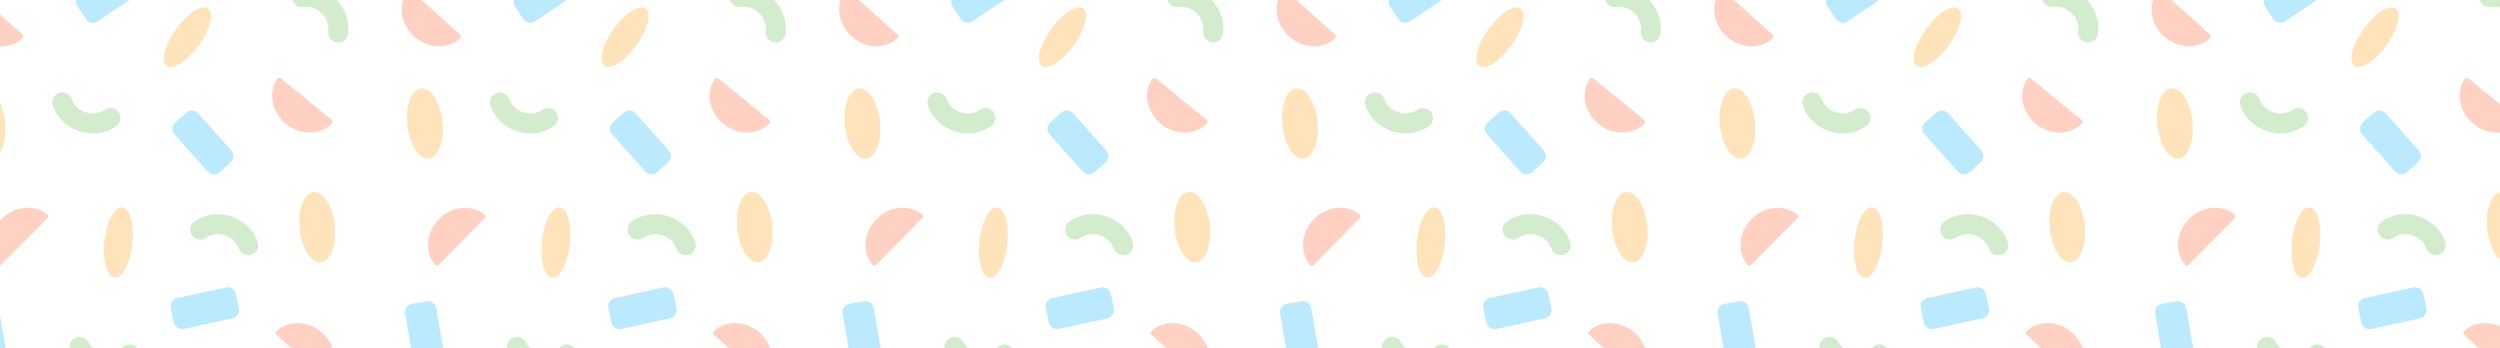
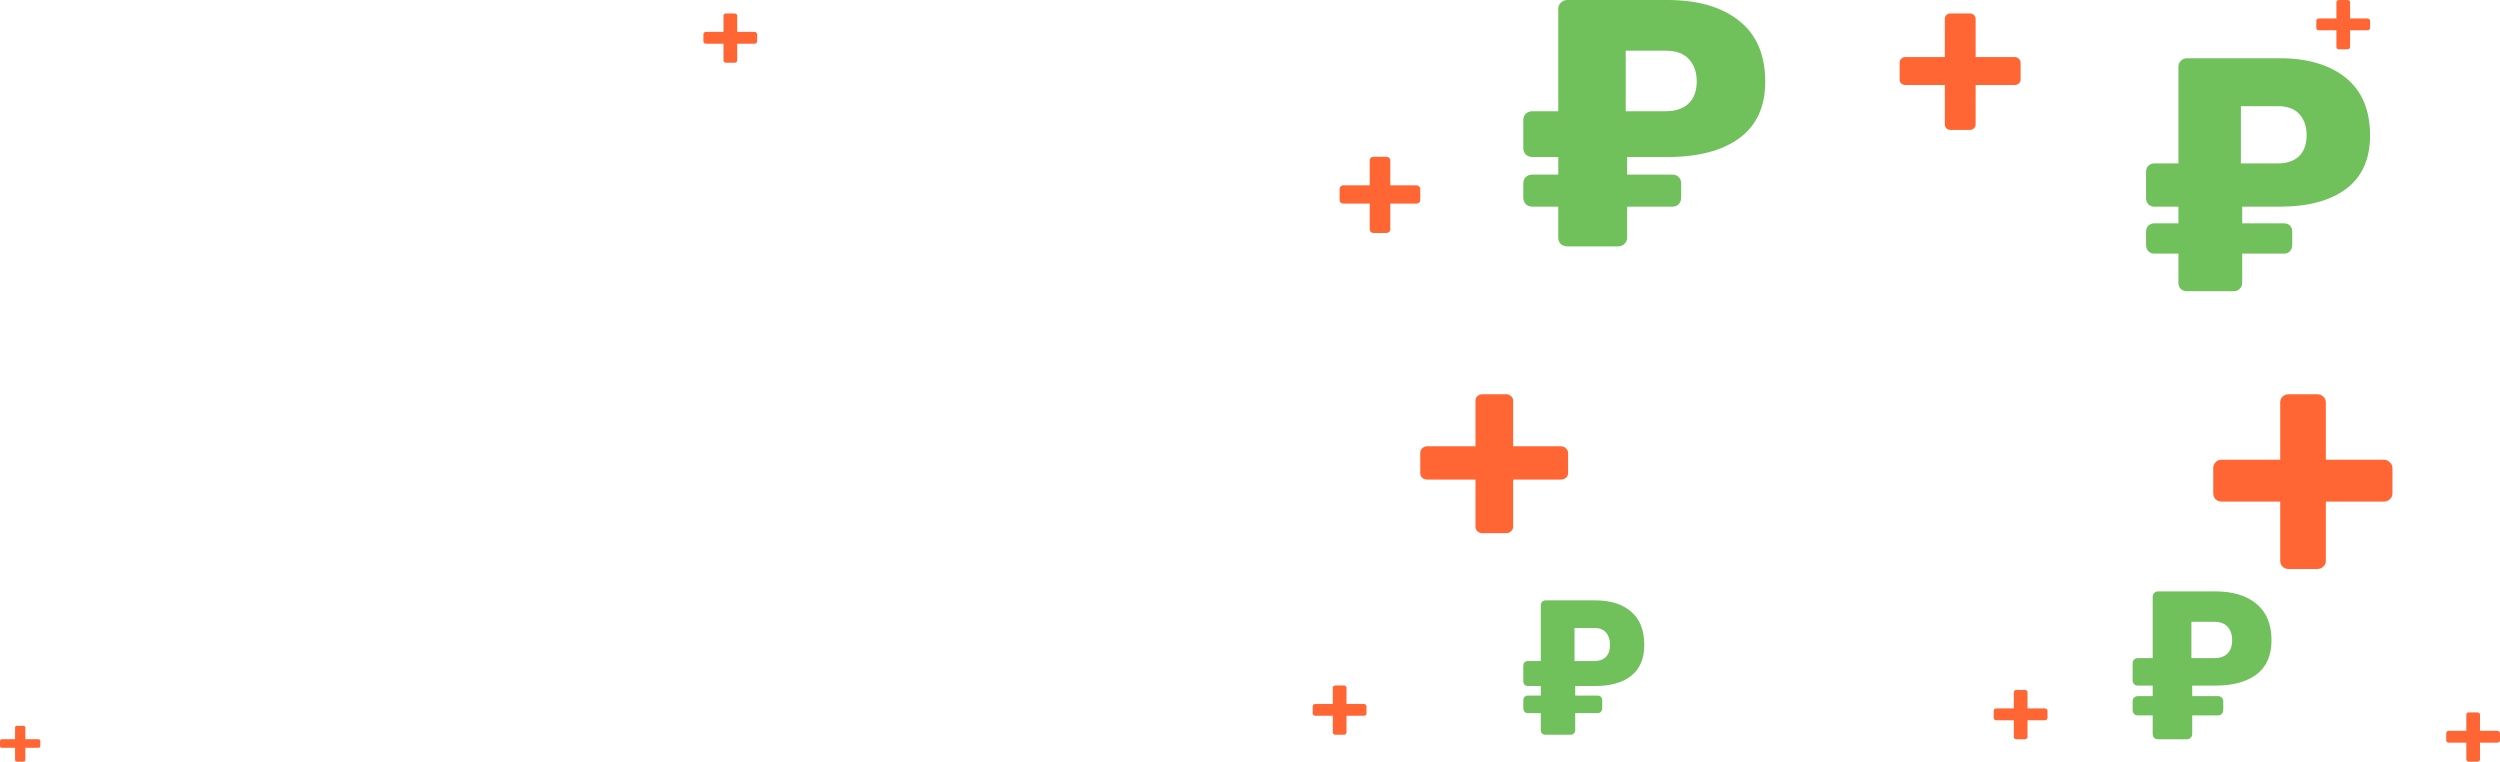
- <svg xmlns="http://www.w3.org/2000/svg" width="1440" height="200" viewBox="0 0 1440 200" fill="none">
-   <g style="mix-blend-mode:multiply" opacity="0.3">
-     <path d="M13.039 19.993L-15.196 -5.324C-15.788 -5.854 -16.723 -5.783 -17.202 -5.14C-22.921 2.485 -21.369 13.914 -13.392 21.067C-5.415 28.219 6.113 28.523 13.073 22.007C13.659 21.458 13.63 20.523 13.039 19.993Z" fill="#FF6633" />
-     <path d="M159.221 192.796L187.456 218.113C188.047 218.643 188.983 218.572 189.462 217.928C195.18 210.304 193.629 198.875 185.651 191.722C177.674 184.569 166.147 184.266 159.186 190.782C158.601 191.33 158.629 192.265 159.221 192.796Z" fill="#FF6633" />
-     <path d="M191.079 69.112L161.715 45.114C161.1 44.611 160.169 44.725 159.719 45.39C154.356 53.268 156.429 64.614 164.725 71.394C173.021 78.174 184.551 77.95 191.206 71.122C191.765 70.547 191.694 69.615 191.079 69.112Z" fill="#FF6633" />
-     <path d="M0.597 152.597L27.305 125.675C27.865 125.111 27.841 124.173 27.222 123.662C19.896 117.567 8.403 118.54 0.857 126.146C-6.689 133.753 -7.573 145.25 -1.417 152.53C-0.898 153.143 0.037 153.161 0.597 152.597Z" fill="#FF6633" />
-     <path d="M-5.085 91.323C-10.652 91.914 -16.128 83.339 -17.314 72.17C-18.5 61.001 -14.948 51.467 -9.38 50.876C-3.812 50.284 1.663 58.859 2.849 70.029C4.035 81.198 0.483 90.732 -5.085 91.323Z" fill="#FCA21C" />
-     <path d="M180.571 110.581C186.139 109.99 191.614 118.565 192.8 129.734C193.986 140.903 190.434 150.437 184.867 151.029C179.299 151.62 173.824 143.045 172.637 131.876C171.451 120.706 175.003 111.173 180.571 110.581Z" fill="#FCA21C" />
-     <path d="M119.855 4.906C123.476 7.509 121.097 17.012 114.541 26.133C107.985 35.253 99.735 40.536 96.115 37.934C92.494 35.331 94.873 25.828 101.429 16.707C107.985 7.587 116.235 2.304 119.855 4.906Z" fill="#FCA21C" />
-     <path d="M65.977 159.895C61.544 159.412 58.937 149.969 60.153 138.803C61.368 127.637 65.948 118.977 70.381 119.459C74.814 119.942 77.421 129.385 76.206 140.551C74.99 151.717 70.41 160.378 65.977 159.895Z" fill="#FCA21C" />
-     <path fill-rule="evenodd" clip-rule="evenodd" d="M68.329 64.627C70.184 67.22 69.584 70.821 66.988 72.67C61.143 76.833 53.277 78.069 45.827 75.648C38.377 73.228 32.741 67.603 30.459 60.802C29.445 57.78 31.076 54.514 34.101 53.506C37.126 52.497 40.4 54.129 41.413 57.15C42.49 60.36 45.299 63.352 49.39 64.681C53.483 66.011 57.514 65.242 60.271 63.278C62.867 61.429 66.475 62.033 68.329 64.627Z" fill="#70C05B" />
-     <path fill-rule="evenodd" clip-rule="evenodd" d="M110.578 135.599C108.723 133.006 109.323 129.404 111.919 127.556C117.764 123.393 125.63 122.157 133.08 124.577C140.53 126.998 146.166 132.622 148.448 139.424C149.462 142.445 147.831 145.712 144.807 146.72C141.782 147.729 138.508 146.097 137.494 143.076C136.417 139.866 133.608 136.874 129.517 135.545C125.424 134.215 121.393 134.984 118.636 136.948C116.04 138.797 112.433 138.193 110.578 135.599Z" fill="#70C05B" />
-     <path fill-rule="evenodd" clip-rule="evenodd" d="M168.272 -0.776C167.762 -3.923 169.9 -6.883 173.047 -7.386C180.133 -8.519 187.729 -6.133 193.329 -0.654C198.928 4.824 201.479 12.366 200.502 19.474C200.068 22.631 197.156 24.833 193.998 24.393C190.84 23.953 188.632 21.036 189.066 17.879C189.527 14.525 188.339 10.597 185.264 7.588C182.189 4.579 178.235 3.478 174.893 4.012C171.746 4.516 168.782 2.372 168.272 -0.776Z" fill="#70C05B" />
-     <path fill-rule="evenodd" clip-rule="evenodd" d="M78.699 200.053C80.954 202.308 80.951 205.959 78.693 208.207C73.608 213.271 66.051 215.779 58.305 214.611C50.559 213.443 44.078 208.817 40.713 202.481C39.218 199.666 40.292 196.177 43.111 194.687C45.93 193.197 49.427 194.27 50.922 197.085C52.51 200.075 55.771 202.567 60.025 203.208C64.279 203.85 68.13 202.431 70.529 200.042C72.787 197.793 76.445 197.798 78.699 200.053Z" fill="#70C05B" />
-     <path d="M44.724 3.958C43.22 1.717 43.819 -1.318 46.06 -2.821L69.797 -18.742C72.038 -20.245 75.073 -19.647 76.576 -17.406L81.271 -10.407C82.774 -8.166 82.176 -5.131 79.935 -3.628L56.197 12.294C53.956 13.797 50.921 13.198 49.418 10.957L44.724 3.958Z" fill="#1CB9FC" />
-     <path d="M98.358 177.491C97.782 174.854 99.453 172.251 102.089 171.675L130.013 165.579C132.65 165.003 135.253 166.674 135.829 169.31L137.627 177.544C138.202 180.18 136.532 182.784 133.895 183.36L105.971 189.456C103.335 190.032 100.731 188.361 100.155 185.725L98.358 177.491Z" fill="#1CB9FC" />
-     <path d="M126.497 99.141C124.483 100.938 121.394 100.761 119.598 98.748L100.572 77.418C98.776 75.404 98.953 72.316 100.966 70.519L107.256 64.909C109.269 63.113 112.358 63.289 114.154 65.303L133.18 86.633C134.976 88.647 134.8 91.735 132.786 93.531L126.497 99.141Z" fill="#1CB9FC" />
-     <path d="M-6.341 173.558C-3.681 173.101 -1.155 174.887 -0.699 177.547L4.137 205.717C4.593 208.376 2.808 210.902 0.148 211.359L-8.158 212.785C-10.818 213.241 -13.344 211.455 -13.8 208.796L-18.636 180.626C-19.093 177.966 -17.307 175.44 -14.647 174.984L-6.341 173.558Z" fill="#1CB9FC" />
-     <path d="M265.039 19.993L236.804 -5.324C236.212 -5.854 235.277 -5.783 234.798 -5.14C229.079 2.485 230.631 13.914 238.608 21.067C246.585 28.219 258.113 28.523 265.074 22.007C265.659 21.458 265.63 20.523 265.039 19.993Z" fill="#FF6633" />
-     <path d="M411.221 192.796L439.456 218.113C440.047 218.643 440.983 218.572 441.462 217.928C447.18 210.304 445.629 198.875 437.651 191.722C429.674 184.569 418.147 184.266 411.186 190.782C410.601 191.33 410.629 192.265 411.221 192.796Z" fill="#FF6633" />
-     <path d="M443.079 69.112L413.715 45.114C413.1 44.611 412.169 44.725 411.719 45.39C406.356 53.268 408.429 64.614 416.725 71.394C425.021 78.174 436.551 77.95 443.206 71.122C443.765 70.547 443.694 69.615 443.079 69.112Z" fill="#FF6633" />
-     <path d="M252.597 152.597L279.305 125.675C279.865 125.111 279.841 124.173 279.222 123.662C271.896 117.567 260.403 118.54 252.857 126.146C245.311 133.753 244.427 145.25 250.583 152.53C251.102 153.143 252.037 153.161 252.597 152.597Z" fill="#FF6633" />
-     <path d="M246.915 91.323C241.347 91.914 235.872 83.339 234.686 72.17C233.5 61.001 237.052 51.467 242.62 50.876C248.188 50.284 253.663 58.859 254.849 70.029C256.035 81.198 252.483 90.732 246.915 91.323Z" fill="#FCA21C" />
-     <path d="M432.571 110.581C438.139 109.99 443.614 118.565 444.8 129.734C445.986 140.903 442.434 150.437 436.867 151.029C431.299 151.62 425.824 143.045 424.637 131.876C423.451 120.706 427.003 111.173 432.571 110.581Z" fill="#FCA21C" />
-     <path d="M371.855 4.906C375.476 7.509 373.097 17.012 366.541 26.133C359.985 35.253 351.735 40.536 348.115 37.934C344.494 35.331 346.873 25.828 353.429 16.707C359.985 7.587 368.235 2.304 371.855 4.906Z" fill="#FCA21C" />
-     <path d="M317.977 159.895C313.545 159.412 310.937 149.969 312.153 138.803C313.369 127.637 317.948 118.977 322.381 119.459C326.814 119.942 329.422 129.385 328.206 140.551C326.99 151.717 322.41 160.378 317.977 159.895Z" fill="#FCA21C" />
-     <path fill-rule="evenodd" clip-rule="evenodd" d="M320.33 64.627C322.184 67.22 321.584 70.821 318.988 72.67C313.143 76.833 305.277 78.069 297.827 75.648C290.377 73.228 284.741 67.603 282.459 60.802C281.445 57.78 283.076 54.514 286.101 53.506C289.126 52.497 292.399 54.129 293.413 57.15C294.49 60.36 297.299 63.352 301.39 64.681C305.483 66.011 309.514 65.242 312.271 63.278C314.867 61.429 318.475 62.033 320.33 64.627Z" fill="#70C05B" />
-     <path fill-rule="evenodd" clip-rule="evenodd" d="M362.578 135.599C360.723 133.006 361.323 129.404 363.919 127.556C369.764 123.393 377.63 122.157 385.08 124.577C392.53 126.998 398.166 132.622 400.448 139.424C401.462 142.445 399.831 145.712 396.807 146.72C393.782 147.729 390.508 146.097 389.494 143.076C388.417 139.866 385.608 136.874 381.517 135.545C377.424 134.215 373.393 134.984 370.636 136.948C368.04 138.797 364.433 138.193 362.578 135.599Z" fill="#70C05B" />
-     <path fill-rule="evenodd" clip-rule="evenodd" d="M420.272 -0.776C419.762 -3.923 421.9 -6.883 425.047 -7.386C432.133 -8.519 439.729 -6.133 445.329 -0.654C450.928 4.824 453.479 12.366 452.502 19.474C452.068 22.631 449.156 24.833 445.998 24.393C442.84 23.953 440.632 21.036 441.066 17.879C441.527 14.525 440.339 10.597 437.264 7.588C434.189 4.579 430.235 3.478 426.893 4.012C423.746 4.516 420.782 2.372 420.272 -0.776Z" fill="#70C05B" />
-     <path fill-rule="evenodd" clip-rule="evenodd" d="M330.699 200.053C332.953 202.308 332.951 205.959 330.693 208.207C325.608 213.271 318.051 215.779 310.305 214.611C302.559 213.443 296.078 208.817 292.713 202.481C291.219 199.666 292.292 196.177 295.111 194.687C297.93 193.197 301.427 194.27 302.922 197.085C304.51 200.075 307.771 202.567 312.024 203.208C316.279 203.85 320.13 202.431 322.529 200.042C324.787 197.793 328.445 197.798 330.699 200.053Z" fill="#70C05B" />
-     <path d="M296.724 3.958C295.22 1.717 295.819 -1.318 298.06 -2.821L321.797 -18.742C324.038 -20.245 327.073 -19.647 328.576 -17.406L333.271 -10.407C334.774 -8.166 334.176 -5.131 331.935 -3.628L308.197 12.294C305.956 13.797 302.921 13.198 301.418 10.957L296.724 3.958Z" fill="#1CB9FC" />
-     <path d="M350.358 177.491C349.782 174.854 351.453 172.251 354.089 171.675L382.013 165.579C384.65 165.003 387.253 166.674 387.829 169.31L389.627 177.544C390.202 180.18 388.532 182.784 385.895 183.36L357.971 189.456C355.335 190.032 352.731 188.361 352.155 185.725L350.358 177.491Z" fill="#1CB9FC" />
-     <path d="M378.497 99.141C376.483 100.938 373.394 100.761 371.598 98.748L352.572 77.418C350.776 75.404 350.952 72.316 352.966 70.519L359.256 64.909C361.269 63.113 364.358 63.289 366.154 65.303L385.18 86.633C386.976 88.647 386.8 91.735 384.786 93.531L378.497 99.141Z" fill="#1CB9FC" />
-     <path d="M245.659 173.558C248.319 173.101 250.845 174.887 251.301 177.547L256.137 205.717C256.593 208.376 254.808 210.902 252.148 211.359L243.842 212.785C241.182 213.241 238.656 211.455 238.199 208.796L233.364 180.626C232.907 177.966 234.693 175.44 237.353 174.984L245.659 173.558Z" fill="#1CB9FC" />
-     <path d="M517.039 19.993L488.804 -5.324C488.212 -5.854 487.277 -5.783 486.798 -5.14C481.079 2.485 482.631 13.914 490.608 21.067C498.585 28.219 510.113 28.523 517.074 22.007C517.659 21.458 517.63 20.523 517.039 19.993Z" fill="#FF6633" />
-     <path d="M663.221 192.796L691.456 218.113C692.047 218.643 692.983 218.572 693.462 217.928C699.18 210.304 697.629 198.875 689.651 191.722C681.674 184.569 670.147 184.266 663.186 190.782C662.601 191.33 662.629 192.265 663.221 192.796Z" fill="#FF6633" />
-     <path d="M695.079 69.112L665.715 45.114C665.1 44.611 664.169 44.725 663.719 45.39C658.356 53.268 660.429 64.614 668.725 71.394C677.021 78.174 688.551 77.95 695.206 71.122C695.765 70.547 695.694 69.615 695.079 69.112Z" fill="#FF6633" />
-     <path d="M504.597 152.597L531.305 125.675C531.865 125.111 531.841 124.173 531.222 123.662C523.896 117.567 512.403 118.54 504.857 126.146C497.311 133.753 496.427 145.25 502.583 152.53C503.102 153.143 504.037 153.161 504.597 152.597Z" fill="#FF6633" />
-     <path d="M498.915 91.323C493.347 91.914 487.872 83.339 486.686 72.17C485.5 61.001 489.052 51.467 494.62 50.876C500.188 50.284 505.663 58.859 506.849 70.029C508.035 81.198 504.483 90.732 498.915 91.323Z" fill="#FCA21C" />
-     <path d="M684.571 110.581C690.139 109.99 695.614 118.565 696.8 129.734C697.986 140.903 694.434 150.437 688.867 151.029C683.299 151.62 677.824 143.045 676.637 131.876C675.451 120.706 679.003 111.173 684.571 110.581Z" fill="#FCA21C" />
-     <path d="M623.855 4.906C627.476 7.509 625.097 17.012 618.541 26.133C611.985 35.253 603.735 40.536 600.115 37.934C596.494 35.331 598.873 25.828 605.429 16.707C611.985 7.587 620.235 2.304 623.855 4.906Z" fill="#FCA21C" />
-     <path d="M569.977 159.895C565.545 159.412 562.937 149.969 564.153 138.803C565.369 127.637 569.948 118.977 574.381 119.459C578.814 119.942 581.422 129.385 580.206 140.551C578.99 151.717 574.41 160.378 569.977 159.895Z" fill="#FCA21C" />
-     <path fill-rule="evenodd" clip-rule="evenodd" d="M572.33 64.627C574.184 67.22 573.584 70.821 570.988 72.67C565.143 76.833 557.277 78.069 549.827 75.648C542.377 73.228 536.741 67.603 534.459 60.802C533.445 57.78 535.076 54.514 538.101 53.506C541.126 52.497 544.399 54.129 545.413 57.15C546.49 60.36 549.299 63.352 553.39 64.681C557.483 66.011 561.514 65.242 564.271 63.278C566.867 61.429 570.475 62.033 572.33 64.627Z" fill="#70C05B" />
-     <path fill-rule="evenodd" clip-rule="evenodd" d="M614.578 135.599C612.723 133.006 613.323 129.404 615.919 127.556C621.764 123.393 629.63 122.157 637.08 124.577C644.53 126.998 650.166 132.622 652.448 139.424C653.462 142.445 651.831 145.712 648.807 146.72C645.782 147.729 642.508 146.097 641.494 143.076C640.417 139.866 637.608 136.874 633.517 135.545C629.424 134.215 625.393 134.984 622.636 136.948C620.04 138.797 616.433 138.193 614.578 135.599Z" fill="#70C05B" />
-     <path fill-rule="evenodd" clip-rule="evenodd" d="M672.272 -0.776C671.762 -3.923 673.9 -6.883 677.047 -7.386C684.133 -8.519 691.729 -6.133 697.329 -0.654C702.928 4.824 705.479 12.366 704.502 19.474C704.068 22.631 701.156 24.833 697.998 24.393C694.84 23.953 692.632 21.036 693.066 17.879C693.527 14.525 692.339 10.597 689.264 7.588C686.189 4.579 682.235 3.478 678.893 4.012C675.746 4.516 672.782 2.372 672.272 -0.776Z" fill="#70C05B" />
-     <path fill-rule="evenodd" clip-rule="evenodd" d="M582.699 200.053C584.953 202.308 584.951 205.959 582.693 208.207C577.608 213.271 570.051 215.779 562.305 214.611C554.559 213.443 548.078 208.817 544.713 202.481C543.219 199.666 544.292 196.177 547.111 194.687C549.93 193.197 553.427 194.27 554.922 197.085C556.51 200.075 559.771 202.567 564.024 203.208C568.279 203.85 572.13 202.431 574.529 200.042C576.787 197.793 580.445 197.798 582.699 200.053Z" fill="#70C05B" />
-     <path d="M548.724 3.958C547.22 1.717 547.819 -1.318 550.06 -2.821L573.797 -18.742C576.038 -20.245 579.073 -19.647 580.576 -17.406L585.271 -10.407C586.774 -8.166 586.176 -5.131 583.935 -3.628L560.197 12.294C557.956 13.797 554.921 13.198 553.418 10.957L548.724 3.958Z" fill="#1CB9FC" />
-     <path d="M602.358 177.491C601.782 174.854 603.453 172.251 606.089 171.675L634.013 165.579C636.65 165.003 639.253 166.674 639.829 169.31L641.627 177.544C642.202 180.18 640.532 182.784 637.895 183.36L609.971 189.456C607.335 190.032 604.731 188.361 604.155 185.725L602.358 177.491Z" fill="#1CB9FC" />
-     <path d="M630.497 99.141C628.483 100.938 625.394 100.761 623.598 98.748L604.572 77.418C602.776 75.404 602.952 72.316 604.966 70.519L611.256 64.909C613.269 63.113 616.358 63.289 618.154 65.303L637.18 86.633C638.976 88.647 638.8 91.735 636.786 93.531L630.497 99.141Z" fill="#1CB9FC" />
-     <path d="M497.659 173.558C500.319 173.101 502.845 174.887 503.301 177.547L508.137 205.717C508.593 208.376 506.808 210.902 504.148 211.359L495.842 212.785C493.182 213.241 490.656 211.455 490.199 208.796L485.364 180.626C484.907 177.966 486.693 175.44 489.353 174.984L497.659 173.558Z" fill="#1CB9FC" />
-     <path d="M769.039 19.993L740.804 -5.324C740.212 -5.854 739.277 -5.783 738.798 -5.14C733.079 2.485 734.631 13.914 742.608 21.067C750.585 28.219 762.113 28.523 769.074 22.007C769.659 21.458 769.63 20.523 769.039 19.993Z" fill="#FF6633" />
-     <path d="M915.221 192.796L943.456 218.113C944.047 218.643 944.983 218.572 945.462 217.928C951.18 210.304 949.629 198.875 941.651 191.722C933.674 184.569 922.147 184.266 915.186 190.782C914.601 191.33 914.629 192.265 915.221 192.796Z" fill="#FF6633" />
-     <path d="M947.079 69.112L917.715 45.114C917.1 44.611 916.169 44.725 915.719 45.39C910.356 53.268 912.429 64.614 920.725 71.394C929.021 78.174 940.551 77.95 947.206 71.122C947.765 70.547 947.694 69.615 947.079 69.112Z" fill="#FF6633" />
-     <path d="M756.597 152.597L783.305 125.675C783.865 125.111 783.841 124.173 783.222 123.662C775.896 117.567 764.403 118.54 756.857 126.146C749.311 133.753 748.427 145.25 754.583 152.53C755.102 153.143 756.037 153.161 756.597 152.597Z" fill="#FF6633" />
-     <path d="M750.915 91.323C745.347 91.914 739.872 83.339 738.686 72.17C737.5 61.001 741.052 51.467 746.62 50.876C752.188 50.284 757.663 58.859 758.849 70.029C760.035 81.198 756.483 90.732 750.915 91.323Z" fill="#FCA21C" />
-     <path d="M936.571 110.581C942.139 109.99 947.614 118.565 948.8 129.734C949.986 140.903 946.434 150.437 940.867 151.029C935.299 151.62 929.824 143.045 928.637 131.876C927.451 120.706 931.003 111.173 936.571 110.581Z" fill="#FCA21C" />
-     <path d="M875.855 4.906C879.476 7.509 877.097 17.012 870.541 26.133C863.985 35.253 855.735 40.536 852.115 37.934C848.494 35.331 850.873 25.828 857.429 16.707C863.985 7.587 872.235 2.304 875.855 4.906Z" fill="#FCA21C" />
-     <path d="M821.977 159.895C817.545 159.412 814.937 149.969 816.153 138.803C817.369 127.637 821.948 118.977 826.381 119.459C830.814 119.942 833.422 129.385 832.206 140.551C830.99 151.717 826.41 160.378 821.977 159.895Z" fill="#FCA21C" />
-     <path fill-rule="evenodd" clip-rule="evenodd" d="M824.33 64.627C826.184 67.22 825.584 70.821 822.988 72.67C817.143 76.833 809.277 78.069 801.827 75.648C794.377 73.228 788.741 67.603 786.459 60.802C785.445 57.78 787.076 54.514 790.101 53.506C793.126 52.497 796.399 54.129 797.413 57.15C798.49 60.36 801.299 63.352 805.39 64.681C809.483 66.011 813.514 65.242 816.271 63.278C818.867 61.429 822.475 62.033 824.33 64.627Z" fill="#70C05B" />
-     <path fill-rule="evenodd" clip-rule="evenodd" d="M866.578 135.599C864.723 133.006 865.323 129.404 867.919 127.556C873.764 123.393 881.63 122.157 889.08 124.577C896.53 126.998 902.166 132.622 904.448 139.424C905.462 142.445 903.831 145.712 900.807 146.72C897.782 147.729 894.508 146.097 893.494 143.076C892.417 139.866 889.608 136.874 885.517 135.545C881.424 134.215 877.393 134.984 874.636 136.948C872.04 138.797 868.433 138.193 866.578 135.599Z" fill="#70C05B" />
-     <path fill-rule="evenodd" clip-rule="evenodd" d="M924.272 -0.776C923.762 -3.923 925.9 -6.883 929.047 -7.386C936.133 -8.519 943.729 -6.133 949.329 -0.654C954.928 4.824 957.479 12.366 956.502 19.474C956.068 22.631 953.156 24.833 949.998 24.393C946.84 23.953 944.632 21.036 945.066 17.879C945.527 14.525 944.339 10.597 941.264 7.588C938.189 4.579 934.235 3.478 930.893 4.012C927.746 4.516 924.782 2.372 924.272 -0.776Z" fill="#70C05B" />
-     <path fill-rule="evenodd" clip-rule="evenodd" d="M834.699 200.053C836.953 202.308 836.951 205.959 834.693 208.207C829.608 213.271 822.051 215.779 814.305 214.611C806.559 213.443 800.078 208.817 796.713 202.481C795.219 199.666 796.292 196.177 799.111 194.687C801.93 193.197 805.427 194.27 806.922 197.085C808.51 200.075 811.771 202.567 816.024 203.208C820.279 203.85 824.13 202.431 826.529 200.042C828.787 197.793 832.445 197.798 834.699 200.053Z" fill="#70C05B" />
-     <path d="M800.724 3.958C799.22 1.717 799.819 -1.318 802.06 -2.821L825.797 -18.742C828.038 -20.245 831.073 -19.647 832.576 -17.406L837.271 -10.407C838.774 -8.166 838.176 -5.131 835.935 -3.628L812.197 12.294C809.956 13.797 806.921 13.198 805.418 10.957L800.724 3.958Z" fill="#1CB9FC" />
-     <path d="M854.358 177.491C853.782 174.854 855.453 172.251 858.089 171.675L886.013 165.579C888.65 165.003 891.253 166.674 891.829 169.31L893.627 177.544C894.202 180.18 892.532 182.784 889.895 183.36L861.971 189.456C859.335 190.032 856.731 188.361 856.155 185.725L854.358 177.491Z" fill="#1CB9FC" />
-     <path d="M882.497 99.141C880.483 100.938 877.394 100.761 875.598 98.748L856.572 77.418C854.776 75.404 854.952 72.316 856.966 70.519L863.256 64.909C865.269 63.113 868.358 63.289 870.154 65.303L889.18 86.633C890.976 88.647 890.8 91.735 888.786 93.531L882.497 99.141Z" fill="#1CB9FC" />
-     <path d="M749.659 173.558C752.319 173.101 754.845 174.887 755.301 177.547L760.137 205.717C760.593 208.376 758.808 210.902 756.148 211.359L747.842 212.785C745.182 213.241 742.656 211.455 742.199 208.796L737.364 180.626C736.907 177.966 738.693 175.44 741.353 174.984L749.659 173.558Z" fill="#1CB9FC" />
-     <path d="M1021.04 19.993L992.804 -5.324C992.212 -5.854 991.277 -5.783 990.798 -5.14C985.079 2.485 986.631 13.914 994.608 21.067C1002.59 28.219 1014.11 28.523 1021.07 22.007C1021.66 21.458 1021.63 20.523 1021.04 19.993Z" fill="#FF6633" />
-     <path d="M1167.22 192.796L1195.46 218.113C1196.05 218.643 1196.98 218.572 1197.46 217.928C1203.18 210.304 1201.63 198.875 1193.65 191.722C1185.67 184.569 1174.15 184.266 1167.19 190.782C1166.6 191.33 1166.63 192.265 1167.22 192.796Z" fill="#FF6633" />
-     <path d="M1199.08 69.112L1169.71 45.114C1169.1 44.611 1168.17 44.725 1167.72 45.39C1162.36 53.268 1164.43 64.614 1172.73 71.394C1181.02 78.174 1192.55 77.95 1199.21 71.122C1199.77 70.547 1199.69 69.615 1199.08 69.112Z" fill="#FF6633" />
-     <path d="M1008.6 152.597L1035.31 125.675C1035.86 125.111 1035.84 124.173 1035.22 123.662C1027.9 117.567 1016.4 118.54 1008.86 126.146C1001.31 133.753 1000.43 145.25 1006.58 152.53C1007.1 153.143 1008.04 153.161 1008.6 152.597Z" fill="#FF6633" />
-     <path d="M1002.92 91.323C997.347 91.914 991.872 83.339 990.686 72.17C989.5 61.001 993.052 51.467 998.62 50.876C1004.19 50.284 1009.66 58.859 1010.85 70.029C1012.04 81.198 1008.48 90.732 1002.92 91.323Z" fill="#FCA21C" />
-     <path d="M1188.57 110.581C1194.14 109.99 1199.61 118.565 1200.8 129.734C1201.99 140.903 1198.43 150.437 1192.87 151.029C1187.3 151.62 1181.82 143.045 1180.64 131.876C1179.45 120.706 1183 111.173 1188.57 110.581Z" fill="#FCA21C" />
-     <path d="M1127.86 4.906C1131.48 7.509 1129.1 17.012 1122.54 26.133C1115.99 35.253 1107.74 40.536 1104.11 37.934C1100.49 35.331 1102.87 25.828 1109.43 16.707C1115.98 7.587 1124.23 2.304 1127.86 4.906Z" fill="#FCA21C" />
-     <path d="M1073.98 159.895C1069.54 159.412 1066.94 149.969 1068.15 138.803C1069.37 127.637 1073.95 118.977 1078.38 119.459C1082.81 119.942 1085.42 129.385 1084.21 140.551C1082.99 151.717 1078.41 160.378 1073.98 159.895Z" fill="#FCA21C" />
-     <path fill-rule="evenodd" clip-rule="evenodd" d="M1076.33 64.627C1078.18 67.22 1077.58 70.821 1074.99 72.67C1069.14 76.833 1061.28 78.069 1053.83 75.648C1046.38 73.228 1040.74 67.603 1038.46 60.802C1037.45 57.78 1039.08 54.514 1042.1 53.506C1045.13 52.497 1048.4 54.129 1049.41 57.15C1050.49 60.36 1053.3 63.352 1057.39 64.681C1061.48 66.011 1065.51 65.242 1068.27 63.278C1070.87 61.429 1074.47 62.033 1076.33 64.627Z" fill="#70C05B" />
-     <path fill-rule="evenodd" clip-rule="evenodd" d="M1118.58 135.599C1116.72 133.006 1117.32 129.404 1119.92 127.556C1125.76 123.393 1133.63 122.157 1141.08 124.577C1148.53 126.998 1154.17 132.622 1156.45 139.424C1157.46 142.445 1155.83 145.712 1152.81 146.72C1149.78 147.729 1146.51 146.097 1145.49 143.076C1144.42 139.866 1141.61 136.874 1137.52 135.545C1133.42 134.215 1129.39 134.984 1126.64 136.948C1124.04 138.797 1120.43 138.193 1118.58 135.599Z" fill="#70C05B" />
-     <path fill-rule="evenodd" clip-rule="evenodd" d="M1176.27 -0.776C1175.76 -3.923 1177.9 -6.883 1181.05 -7.386C1188.13 -8.519 1195.73 -6.133 1201.33 -0.654C1206.93 4.824 1209.48 12.366 1208.5 19.474C1208.07 22.631 1205.16 24.833 1202 24.393C1198.84 23.953 1196.63 21.036 1197.07 17.879C1197.53 14.525 1196.34 10.597 1193.26 7.588C1190.19 4.579 1186.23 3.478 1182.89 4.012C1179.75 4.516 1176.78 2.372 1176.27 -0.776Z" fill="#70C05B" />
-     <path fill-rule="evenodd" clip-rule="evenodd" d="M1086.7 200.053C1088.95 202.308 1088.95 205.959 1086.69 208.207C1081.61 213.271 1074.05 215.779 1066.3 214.611C1058.56 213.443 1052.08 208.817 1048.71 202.481C1047.22 199.666 1048.29 196.177 1051.11 194.687C1053.93 193.197 1057.43 194.27 1058.92 197.085C1060.51 200.075 1063.77 202.567 1068.02 203.208C1072.28 203.85 1076.13 202.431 1078.53 200.042C1080.79 197.793 1084.44 197.798 1086.7 200.053Z" fill="#70C05B" />
-     <path d="M1052.72 3.958C1051.22 1.717 1051.82 -1.318 1054.06 -2.821L1077.8 -18.742C1080.04 -20.245 1083.07 -19.647 1084.58 -17.406L1089.27 -10.407C1090.77 -8.166 1090.18 -5.131 1087.93 -3.628L1064.2 12.294C1061.96 13.797 1058.92 13.198 1057.42 10.957L1052.72 3.958Z" fill="#1CB9FC" />
-     <path d="M1106.36 177.491C1105.78 174.854 1107.45 172.251 1110.09 171.675L1138.01 165.579C1140.65 165.003 1143.25 166.674 1143.83 169.31L1145.63 177.544C1146.2 180.18 1144.53 182.784 1141.9 183.36L1113.97 189.456C1111.33 190.032 1108.73 188.361 1108.16 185.725L1106.36 177.491Z" fill="#1CB9FC" />
-     <path d="M1134.5 99.141C1132.48 100.938 1129.39 100.761 1127.6 98.748L1108.57 77.418C1106.78 75.404 1106.95 72.316 1108.97 70.519L1115.26 64.909C1117.27 63.113 1120.36 63.289 1122.15 65.303L1141.18 86.633C1142.98 88.647 1142.8 91.735 1140.79 93.531L1134.5 99.141Z" fill="#1CB9FC" />
-     <path d="M1001.66 173.558C1004.32 173.101 1006.84 174.887 1007.3 177.547L1012.14 205.717C1012.59 208.376 1010.81 210.902 1008.15 211.359L999.842 212.785C997.182 213.241 994.656 211.455 994.199 208.796L989.364 180.626C988.907 177.966 990.693 175.44 993.353 174.984L1001.66 173.558Z" fill="#1CB9FC" />
-     <path d="M1273.04 19.993L1244.8 -5.324C1244.21 -5.854 1243.28 -5.783 1242.8 -5.14C1237.08 2.485 1238.63 13.914 1246.61 21.067C1254.59 28.219 1266.11 28.523 1273.07 22.007C1273.66 21.458 1273.63 20.523 1273.04 19.993Z" fill="#FF6633" />
-     <path d="M1419.22 192.796L1447.46 218.113C1448.05 218.643 1448.98 218.572 1449.46 217.928C1455.18 210.304 1453.63 198.875 1445.65 191.722C1437.67 184.569 1426.15 184.266 1419.19 190.782C1418.6 191.33 1418.63 192.265 1419.22 192.796Z" fill="#FF6633" />
-     <path d="M1451.08 69.112L1421.71 45.114C1421.1 44.611 1420.17 44.725 1419.72 45.39C1414.36 53.268 1416.43 64.614 1424.73 71.394C1433.02 78.174 1444.55 77.95 1451.21 71.122C1451.77 70.547 1451.69 69.615 1451.08 69.112Z" fill="#FF6633" />
-     <path d="M1260.6 152.597L1287.31 125.675C1287.86 125.111 1287.84 124.173 1287.22 123.662C1279.9 117.567 1268.4 118.54 1260.86 126.146C1253.31 133.753 1252.43 145.25 1258.58 152.53C1259.1 153.143 1260.04 153.161 1260.6 152.597Z" fill="#FF6633" />
-     <path d="M1254.92 91.323C1249.35 91.914 1243.87 83.339 1242.69 72.17C1241.5 61.001 1245.05 51.467 1250.62 50.876C1256.19 50.284 1261.66 58.859 1262.85 70.029C1264.04 81.198 1260.48 90.732 1254.92 91.323Z" fill="#FCA21C" />
-     <path d="M1440.57 110.581C1446.14 109.99 1451.61 118.565 1452.8 129.734C1453.99 140.903 1450.43 150.437 1444.87 151.029C1439.3 151.62 1433.82 143.045 1432.64 131.876C1431.45 120.706 1435 111.173 1440.57 110.581Z" fill="#FCA21C" />
-     <path d="M1379.86 4.906C1383.48 7.509 1381.1 17.012 1374.54 26.133C1367.99 35.253 1359.74 40.536 1356.11 37.934C1352.49 35.331 1354.87 25.828 1361.43 16.707C1367.98 7.587 1376.23 2.304 1379.86 4.906Z" fill="#FCA21C" />
-     <path d="M1325.98 159.895C1321.54 159.412 1318.94 149.969 1320.15 138.803C1321.37 127.637 1325.95 118.977 1330.38 119.459C1334.81 119.942 1337.42 129.385 1336.21 140.551C1334.99 151.717 1330.41 160.378 1325.98 159.895Z" fill="#FCA21C" />
-     <path fill-rule="evenodd" clip-rule="evenodd" d="M1328.33 64.627C1330.18 67.22 1329.58 70.821 1326.99 72.67C1321.14 76.833 1313.28 78.069 1305.83 75.648C1298.38 73.228 1292.74 67.603 1290.46 60.802C1289.45 57.78 1291.08 54.514 1294.1 53.506C1297.13 52.497 1300.4 54.129 1301.41 57.15C1302.49 60.36 1305.3 63.352 1309.39 64.681C1313.48 66.011 1317.51 65.242 1320.27 63.278C1322.87 61.429 1326.47 62.033 1328.33 64.627Z" fill="#70C05B" />
-     <path fill-rule="evenodd" clip-rule="evenodd" d="M1370.58 135.599C1368.72 133.006 1369.32 129.404 1371.92 127.556C1377.76 123.393 1385.63 122.157 1393.08 124.577C1400.53 126.998 1406.17 132.622 1408.45 139.424C1409.46 142.445 1407.83 145.712 1404.81 146.72C1401.78 147.729 1398.51 146.097 1397.49 143.076C1396.42 139.866 1393.61 136.874 1389.52 135.545C1385.42 134.215 1381.39 134.984 1378.64 136.948C1376.04 138.797 1372.43 138.193 1370.58 135.599Z" fill="#70C05B" />
-     <path fill-rule="evenodd" clip-rule="evenodd" d="M1428.27 -0.776C1427.76 -3.923 1429.9 -6.883 1433.05 -7.386C1440.13 -8.519 1447.73 -6.133 1453.33 -0.654C1458.93 4.824 1461.48 12.366 1460.5 19.474C1460.07 22.631 1457.16 24.833 1454 24.393C1450.84 23.953 1448.63 21.036 1449.07 17.879C1449.53 14.525 1448.34 10.597 1445.26 7.588C1442.19 4.579 1438.23 3.478 1434.89 4.012C1431.75 4.516 1428.78 2.372 1428.27 -0.776Z" fill="#70C05B" />
-     <path fill-rule="evenodd" clip-rule="evenodd" d="M1338.7 200.053C1340.95 202.308 1340.95 205.959 1338.69 208.207C1333.61 213.271 1326.05 215.779 1318.3 214.611C1310.56 213.443 1304.08 208.817 1300.71 202.481C1299.22 199.666 1300.29 196.177 1303.11 194.687C1305.93 193.197 1309.43 194.27 1310.92 197.085C1312.51 200.075 1315.77 202.567 1320.02 203.208C1324.28 203.85 1328.13 202.431 1330.53 200.042C1332.79 197.793 1336.44 197.798 1338.7 200.053Z" fill="#70C05B" />
-     <path d="M1304.72 3.958C1303.22 1.717 1303.82 -1.318 1306.06 -2.821L1329.8 -18.742C1332.04 -20.245 1335.07 -19.647 1336.58 -17.406L1341.27 -10.407C1342.77 -8.166 1342.18 -5.131 1339.93 -3.628L1316.2 12.294C1313.96 13.797 1310.92 13.198 1309.42 10.957L1304.72 3.958Z" fill="#1CB9FC" />
-     <path d="M1358.36 177.491C1357.78 174.854 1359.45 172.251 1362.09 171.675L1390.01 165.579C1392.65 165.003 1395.25 166.674 1395.83 169.31L1397.63 177.544C1398.2 180.18 1396.53 182.784 1393.9 183.36L1365.97 189.456C1363.33 190.032 1360.73 188.361 1360.16 185.725L1358.36 177.491Z" fill="#1CB9FC" />
-     <path d="M1386.5 99.141C1384.48 100.938 1381.39 100.761 1379.6 98.748L1360.57 77.418C1358.78 75.404 1358.95 72.316 1360.97 70.519L1367.26 64.909C1369.27 63.113 1372.36 63.289 1374.15 65.303L1393.18 86.633C1394.98 88.647 1394.8 91.735 1392.79 93.531L1386.5 99.141Z" fill="#1CB9FC" />
-     <path d="M1253.66 173.558C1256.32 173.101 1258.84 174.887 1259.3 177.547L1264.14 205.717C1264.59 208.376 1262.81 210.902 1260.15 211.359L1251.84 212.785C1249.18 213.241 1246.66 211.455 1246.2 208.796L1241.36 180.626C1240.91 177.966 1242.69 175.44 1245.35 174.984L1253.66 173.558Z" fill="#1CB9FC" />
-   </g>
+ <svg xmlns="http://www.w3.org/2000/svg" width="558" height="170" viewBox="0 0 558 170" fill="none">
+   <path d="M435.342 29C435.007 29 434.706 28.886 434.439 28.659C434.204 28.399 434.087 28.107 434.087 27.783V18.97H425.255C424.92 18.97 424.619 18.856 424.351 18.629C424.117 18.369 424 18.077 424 17.753V14.004C424 13.647 424.117 13.355 424.351 13.127C424.586 12.868 424.887 12.738 425.255 12.738H434.087V4.217C434.087 3.86 434.204 3.568 434.439 3.341C434.706 3.114 435.007 3 435.342 3H439.658C440.026 3 440.327 3.114 440.561 3.341C440.829 3.568 440.963 3.86 440.963 4.217V12.738H449.695C450.063 12.738 450.364 12.868 450.599 13.127C450.866 13.355 451 13.647 451 14.004V17.753C451 18.11 450.866 18.402 450.599 18.629C450.364 18.856 450.063 18.97 449.695 18.97H440.963V27.783C440.963 28.14 440.829 28.432 440.561 28.659C440.327 28.886 440.026 29 439.658 29H435.342Z" fill="#FF6633" />
+   <path d="M510.803 127C510.307 127 509.861 126.83 509.465 126.489C509.118 126.099 508.944 125.661 508.944 125.174V111.955H495.859C495.363 111.955 494.917 111.785 494.52 111.444C494.173 111.054 494 110.616 494 110.129V104.506C494 103.97 494.173 103.532 494.52 103.191C494.867 102.801 495.314 102.607 495.859 102.607H508.944V89.826C508.944 89.29 509.118 88.852 509.465 88.511C509.861 88.17 510.307 88 510.803 88H517.197C517.742 88 518.188 88.17 518.535 88.511C518.932 88.852 519.13 89.29 519.13 89.826V102.607H532.067C532.612 102.607 533.058 102.801 533.405 103.191C533.802 103.532 534 103.97 534 104.506V110.129C534 110.665 533.802 111.103 533.405 111.444C533.058 111.785 532.612 111.955 532.067 111.955H519.13V125.174C519.13 125.71 518.932 126.148 518.535 126.489C518.188 126.83 517.742 127 517.197 127H510.803Z" fill="#FF6633" />
+   <path d="M306.561 52C306.338 52 306.138 51.926 305.959 51.777C305.803 51.607 305.725 51.416 305.725 51.204V45.442H299.836C299.613 45.442 299.413 45.368 299.234 45.219C299.078 45.049 299 44.858 299 44.646V42.195C299 41.961 299.078 41.77 299.234 41.622C299.39 41.452 299.591 41.367 299.836 41.367H305.725V35.796C305.725 35.562 305.803 35.371 305.959 35.223C306.138 35.074 306.338 35 306.561 35H309.439C309.684 35 309.885 35.074 310.041 35.223C310.219 35.371 310.309 35.562 310.309 35.796V41.367H316.13C316.375 41.367 316.576 41.452 316.732 41.622C316.911 41.77 317 41.961 317 42.195V44.646C317 44.88 316.911 45.071 316.732 45.219C316.576 45.368 316.375 45.442 316.13 45.442H310.309V51.204C310.309 51.438 310.219 51.629 310.041 51.777C309.885 51.926 309.684 52 309.439 52H306.561Z" fill="#FF6633" />
+   <path d="M162.041 14C161.892 14 161.758 13.952 161.639 13.856C161.535 13.746 161.483 13.622 161.483 13.485V9.757H157.558C157.409 9.757 157.275 9.708 157.156 9.612C157.052 9.502 157 9.379 157 9.242V7.655C157 7.504 157.052 7.381 157.156 7.285C157.26 7.175 157.394 7.12 157.558 7.12H161.483V3.515C161.483 3.364 161.535 3.24 161.639 3.144C161.758 3.048 161.892 3 162.041 3H163.959C164.123 3 164.257 3.048 164.361 3.144C164.48 3.24 164.539 3.364 164.539 3.515V7.12H168.42C168.584 7.12 168.717 7.175 168.822 7.285C168.941 7.381 169 7.504 169 7.655V9.242C169 9.393 168.941 9.516 168.822 9.612C168.717 9.708 168.584 9.757 168.42 9.757H164.539V13.485C164.539 13.636 164.48 13.76 164.361 13.856C164.257 13.952 164.123 14 163.959 14H162.041Z" fill="#FF6633" />
+   <path d="M450.041 165C449.892 165 449.758 164.952 449.639 164.856C449.535 164.746 449.483 164.622 449.483 164.485V160.757H445.558C445.409 160.757 445.275 160.708 445.156 160.612C445.052 160.502 445 160.379 445 160.242V158.655C445 158.504 445.052 158.381 445.156 158.285C445.26 158.175 445.394 158.12 445.558 158.12H449.483V154.515C449.483 154.364 449.535 154.24 449.639 154.144C449.758 154.048 449.892 154 450.041 154H451.959C452.123 154 452.257 154.048 452.361 154.144C452.48 154.24 452.539 154.364 452.539 154.515V158.12H456.42C456.584 158.12 456.717 158.175 456.822 158.285C456.941 158.381 457 158.504 457 158.655V160.242C457 160.393 456.941 160.516 456.822 160.612C456.717 160.708 456.584 160.757 456.42 160.757H452.539V164.485C452.539 164.636 452.48 164.76 452.361 164.856C452.257 164.952 452.123 165 451.959 165H450.041Z" fill="#FF6633" />
+   <path d="M522.041 11C521.892 11 521.758 10.952 521.639 10.856C521.535 10.746 521.483 10.622 521.483 10.485V6.757H517.558C517.409 6.757 517.275 6.708 517.156 6.612C517.052 6.503 517 6.379 517 6.242V4.655C517 4.504 517.052 4.381 517.156 4.285C517.26 4.175 517.394 4.12 517.558 4.12H521.483V0.515C521.483 0.364 521.535 0.24 521.639 0.144C521.758 0.048 521.892 0 522.041 0H523.959C524.123 0 524.257 0.048 524.361 0.144C524.48 0.24 524.539 0.364 524.539 0.515V4.12H528.42C528.584 4.12 528.717 4.175 528.822 4.285C528.941 4.381 529 4.504 529 4.655V6.242C529 6.393 528.941 6.516 528.822 6.612C528.717 6.708 528.584 6.757 528.42 6.757H524.539V10.485C524.539 10.636 524.48 10.76 524.361 10.856C524.257 10.952 524.123 11 523.959 11H522.041Z" fill="#FF6633" />
+   <path d="M551.041 170C550.892 170 550.758 169.952 550.639 169.856C550.535 169.746 550.483 169.622 550.483 169.485V165.757H546.558C546.409 165.757 546.275 165.708 546.156 165.612C546.052 165.502 546 165.379 546 165.242V163.655C546 163.504 546.052 163.381 546.156 163.285C546.26 163.175 546.394 163.12 546.558 163.12H550.483V159.515C550.483 159.364 550.535 159.24 550.639 159.144C550.758 159.048 550.892 159 551.041 159H552.959C553.123 159 553.257 159.048 553.361 159.144C553.48 159.24 553.539 159.364 553.539 159.515V163.12H557.42C557.584 163.12 557.717 163.175 557.822 163.285C557.941 163.381 558 163.504 558 163.655V165.242C558 165.393 557.941 165.516 557.822 165.612C557.717 165.708 557.584 165.757 557.42 165.757H553.539V169.485C553.539 169.636 553.48 169.76 553.361 169.856C553.257 169.952 553.123 170 552.959 170H551.041Z" fill="#FF6633" />
+   <path d="M298.041 164C297.892 164 297.758 163.952 297.639 163.856C297.535 163.746 297.483 163.622 297.483 163.485V159.757H293.558C293.409 159.757 293.275 159.708 293.156 159.612C293.052 159.502 293 159.379 293 159.242V157.655C293 157.504 293.052 157.381 293.156 157.285C293.26 157.175 293.394 157.12 293.558 157.12H297.483V153.515C297.483 153.364 297.535 153.24 297.639 153.144C297.758 153.048 297.892 153 298.041 153H299.959C300.123 153 300.257 153.048 300.361 153.144C300.48 153.24 300.539 153.364 300.539 153.515V157.12H304.42C304.584 157.12 304.717 157.175 304.822 157.285C304.941 157.381 305 157.504 305 157.655V159.242C305 159.393 304.941 159.516 304.822 159.612C304.717 159.708 304.584 159.757 304.42 159.757H300.539V163.485C300.539 163.636 300.48 163.76 300.361 163.856C300.257 163.952 300.123 164 299.959 164H298.041Z" fill="#FF6633" />
+   <path d="M3.781 170C3.669 170 3.569 169.965 3.48 169.895C3.401 169.815 3.362 169.725 3.362 169.625V166.914H0.418C0.307 166.914 0.206 166.879 0.117 166.809C0.039 166.729 0 166.639 0 166.539V165.386C0 165.276 0.039 165.186 0.117 165.116C0.195 165.036 0.296 164.996 0.418 164.996H3.362V162.375C3.362 162.265 3.401 162.175 3.48 162.105C3.569 162.035 3.669 162 3.781 162H5.219C5.342 162 5.442 162.035 5.52 162.105C5.61 162.175 5.654 162.265 5.654 162.375V164.996H8.565C8.688 164.996 8.788 165.036 8.866 165.116C8.955 165.186 9 165.276 9 165.386V166.539C9 166.649 8.955 166.739 8.866 166.809C8.788 166.879 8.688 166.914 8.565 166.914H5.654V169.625C5.654 169.735 5.61 169.825 5.52 169.895C5.442 169.965 5.342 170 5.219 170H3.781Z" fill="#FF6633" />
+   <path d="M330.862 119C330.454 119 330.086 118.865 329.758 118.594C329.472 118.284 329.329 117.936 329.329 117.549V107.041H318.533C318.125 107.041 317.757 106.906 317.429 106.635C317.143 106.325 317 105.977 317 105.59V101.12C317 100.694 317.143 100.346 317.429 100.075C317.716 99.765 318.084 99.611 318.533 99.611H329.329V89.451C329.329 89.026 329.472 88.677 329.758 88.406C330.086 88.135 330.454 88 330.862 88H336.138C336.587 88 336.955 88.135 337.242 88.406C337.569 88.677 337.732 89.026 337.732 89.451V99.611H348.405C348.855 99.611 349.223 99.765 349.509 100.075C349.836 100.346 350 100.694 350 101.12V105.59C350 106.016 349.836 106.364 349.509 106.635C349.223 106.906 348.855 107.041 348.405 107.041H337.732V117.549C337.732 117.974 337.569 118.323 337.242 118.594C336.955 118.865 336.587 119 336.138 119H330.862Z" fill="#FF6633" />
+   <path d="M349.854 55C349.276 55 348.777 54.817 348.356 54.45C347.988 54.083 347.804 53.612 347.804 53.036V46.121H341.971C341.393 46.121 340.92 45.938 340.552 45.571C340.184 45.152 340 44.655 340 44.079V40.936C340 40.359 340.184 39.888 340.552 39.521C340.972 39.155 341.445 38.971 341.971 38.971H347.804V35.043H341.971C341.445 35.043 340.972 34.859 340.552 34.493C340.184 34.074 340 33.602 340 33.079V26.793C340 26.217 340.184 25.745 340.552 25.379C340.972 25.012 341.445 24.829 341.971 24.829H347.804V2.043C347.804 1.467 347.988 0.995 348.356 0.629C348.777 0.21 349.276 0 349.854 0H372.163C378.943 0 384.277 1.545 388.166 4.636C392.055 7.726 394 12.257 394 18.229C394 23.833 392.055 28.05 388.166 30.879C384.33 33.655 378.996 35.043 372.163 35.043H363.177V38.971H373.267C373.845 38.971 374.318 39.155 374.686 39.521C375.054 39.888 375.238 40.359 375.238 40.936V44.079C375.238 44.655 375.054 45.152 374.686 45.571C374.318 45.938 373.845 46.121 373.267 46.121H363.177V53.036C363.177 53.612 362.966 54.083 362.546 54.45C362.178 54.817 361.705 55 361.127 55H349.854ZM371.769 24.829C373.924 24.829 375.606 24.279 376.815 23.179C378.076 22.026 378.707 20.35 378.707 18.15C378.707 16.107 378.128 14.457 376.972 13.2C375.816 11.943 374.082 11.314 371.769 11.314H362.861V24.829H371.769Z" fill="#70C05B" />
+   <path d="M488.124 65C487.589 65 487.127 64.827 486.737 64.48C486.397 64.133 486.226 63.688 486.226 63.143V56.606H480.825C480.29 56.606 479.852 56.432 479.511 56.086C479.17 55.69 479 55.219 479 54.674V51.703C479 51.158 479.17 50.712 479.511 50.366C479.9 50.019 480.338 49.846 480.825 49.846H486.226V46.131H480.825C480.338 46.131 479.9 45.958 479.511 45.611C479.17 45.215 479 44.77 479 44.274V38.331C479 37.787 479.17 37.341 479.511 36.994C479.9 36.648 480.338 36.474 480.825 36.474H486.226V14.931C486.226 14.387 486.397 13.941 486.737 13.594C487.127 13.198 487.589 13 488.124 13H508.781C515.058 13 519.998 14.461 523.599 17.383C527.2 20.305 529 24.589 529 30.234C529 35.533 527.2 39.52 523.599 42.194C520.046 44.819 515.107 46.131 508.781 46.131H500.46V49.846H509.803C510.338 49.846 510.776 50.019 511.117 50.366C511.457 50.712 511.628 51.158 511.628 51.703V54.674C511.628 55.219 511.457 55.69 511.117 56.086C510.776 56.432 510.338 56.606 509.803 56.606H500.46V63.143C500.46 63.688 500.265 64.133 499.876 64.48C499.535 64.827 499.097 65 498.562 65H488.124ZM508.416 36.474C510.411 36.474 511.968 35.954 513.088 34.914C514.255 33.825 514.839 32.24 514.839 30.16C514.839 28.229 514.304 26.669 513.234 25.48C512.163 24.291 510.557 23.697 508.416 23.697H500.168V36.474H508.416Z" fill="#70C05B" />
+   <path d="M481.657 165C481.325 165 481.038 164.89 480.797 164.67C480.586 164.45 480.48 164.167 480.48 163.821V159.673H477.131C476.8 159.673 476.528 159.563 476.317 159.343C476.106 159.091 476 158.793 476 158.447V156.561C476 156.216 476.106 155.933 476.317 155.713C476.558 155.493 476.83 155.383 477.131 155.383H480.48V153.026H477.131C476.83 153.026 476.558 152.916 476.317 152.696C476.106 152.444 476 152.161 476 151.847V148.076C476 147.73 476.106 147.447 476.317 147.227C476.558 147.007 476.83 146.897 477.131 146.897H480.48V133.226C480.48 132.88 480.586 132.597 480.797 132.377C481.038 132.126 481.325 132 481.657 132H494.464C498.356 132 501.418 132.927 503.651 134.781C505.884 136.636 507 139.354 507 142.937C507 146.3 505.884 148.83 503.651 150.527C501.449 152.193 498.386 153.026 494.464 153.026H489.305V155.383H495.098C495.43 155.383 495.701 155.493 495.912 155.713C496.124 155.933 496.229 156.216 496.229 156.561V158.447C496.229 158.793 496.124 159.091 495.912 159.343C495.701 159.563 495.43 159.673 495.098 159.673H489.305V163.821C489.305 164.167 489.184 164.45 488.943 164.67C488.732 164.89 488.46 165 488.128 165H481.657ZM494.238 146.897C495.475 146.897 496.44 146.567 497.134 145.907C497.858 145.216 498.22 144.21 498.22 142.89C498.22 141.664 497.889 140.674 497.225 139.92C496.561 139.166 495.565 138.789 494.238 138.789H489.124V146.897H494.238Z" fill="#70C05B" />
+   <path d="M344.927 164C344.638 164 344.388 163.9 344.178 163.7C343.994 163.5 343.902 163.243 343.902 162.929V159.157H340.985C340.696 159.157 340.46 159.057 340.276 158.857C340.092 158.629 340 158.357 340 158.043V156.329C340 156.014 340.092 155.757 340.276 155.557C340.486 155.357 340.723 155.257 340.985 155.257H343.902V153.114H340.985C340.723 153.114 340.486 153.014 340.276 152.814C340.092 152.586 340 152.329 340 152.043V148.614C340 148.3 340.092 148.043 340.276 147.843C340.486 147.643 340.723 147.543 340.985 147.543H343.902V135.114C343.902 134.8 343.994 134.543 344.178 134.343C344.388 134.114 344.638 134 344.927 134H356.082C359.472 134 362.139 134.843 364.083 136.529C366.028 138.214 367 140.686 367 143.943C367 147 366.028 149.3 364.083 150.843C362.165 152.357 359.498 153.114 356.082 153.114H351.588V155.257H356.634C356.923 155.257 357.159 155.357 357.343 155.557C357.527 155.757 357.619 156.014 357.619 156.329V158.043C357.619 158.357 357.527 158.629 357.343 158.857C357.159 159.057 356.923 159.157 356.634 159.157H351.588V162.929C351.588 163.243 351.483 163.5 351.273 163.7C351.089 163.9 350.853 164 350.564 164H344.927ZM355.885 147.543C356.962 147.543 357.803 147.243 358.407 146.643C359.038 146.014 359.353 145.1 359.353 143.9C359.353 142.786 359.064 141.886 358.486 141.2C357.908 140.514 357.041 140.171 355.885 140.171H351.431V147.543H355.885Z" fill="#70C05B" />
</svg>
